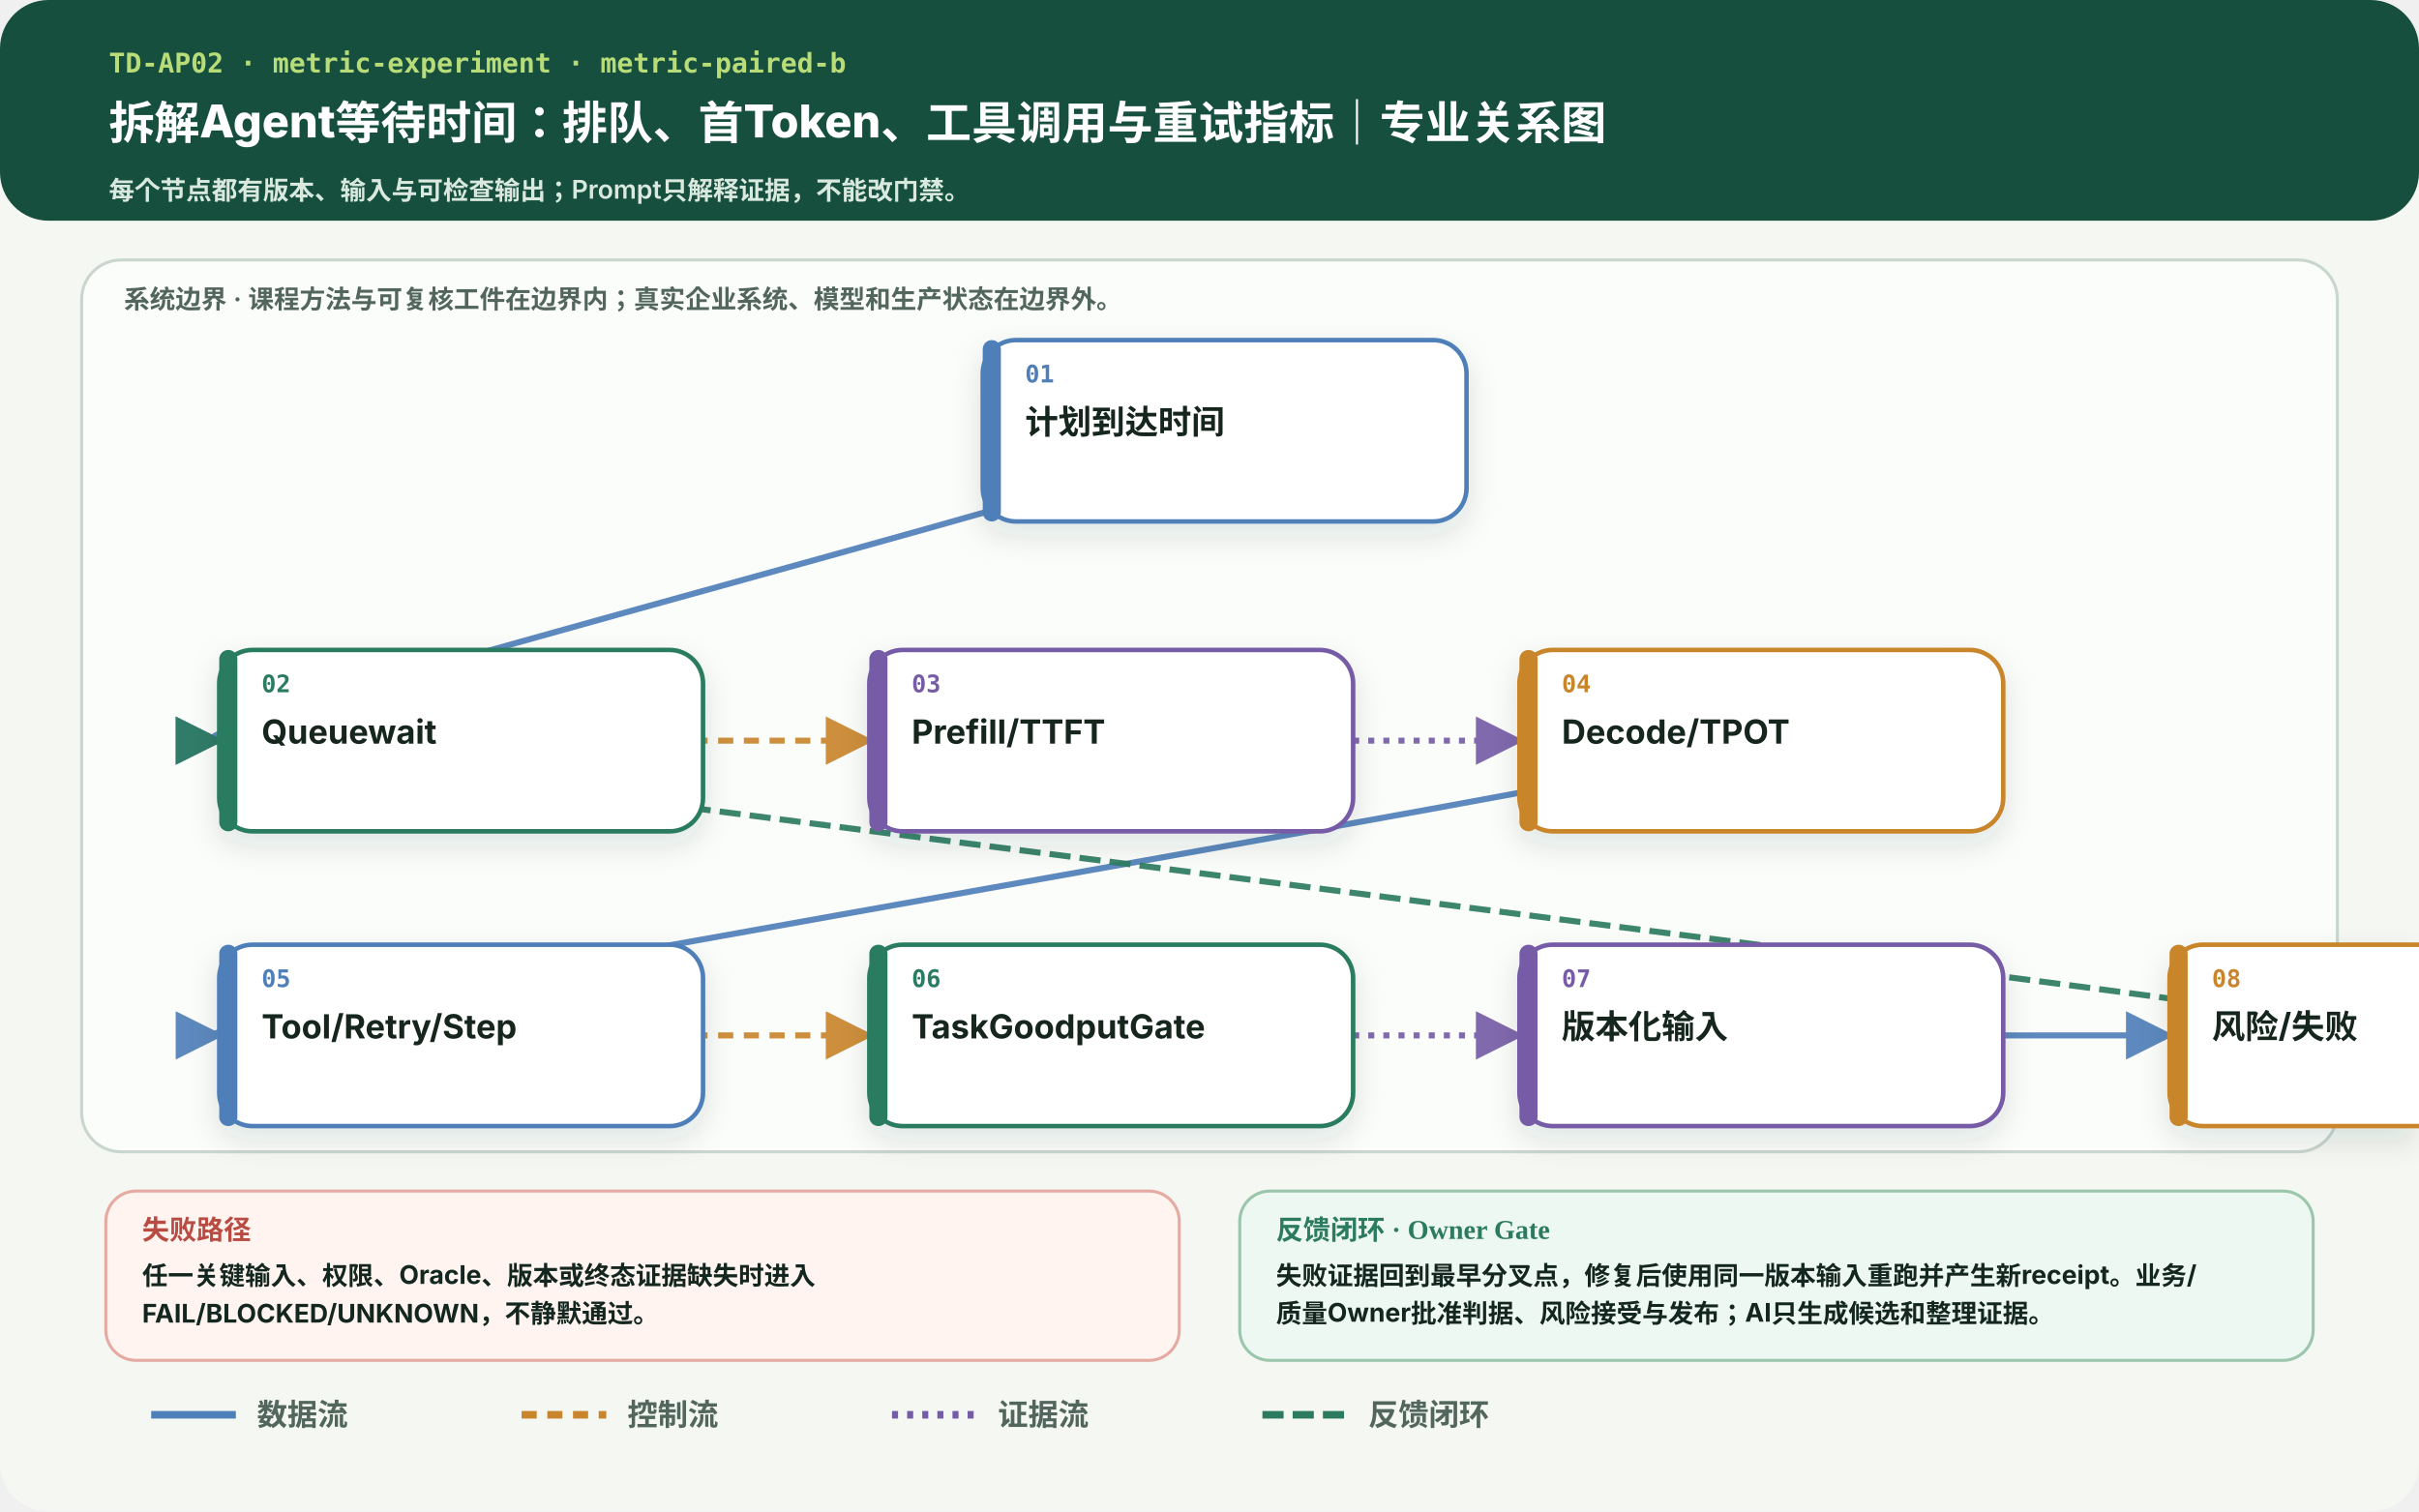
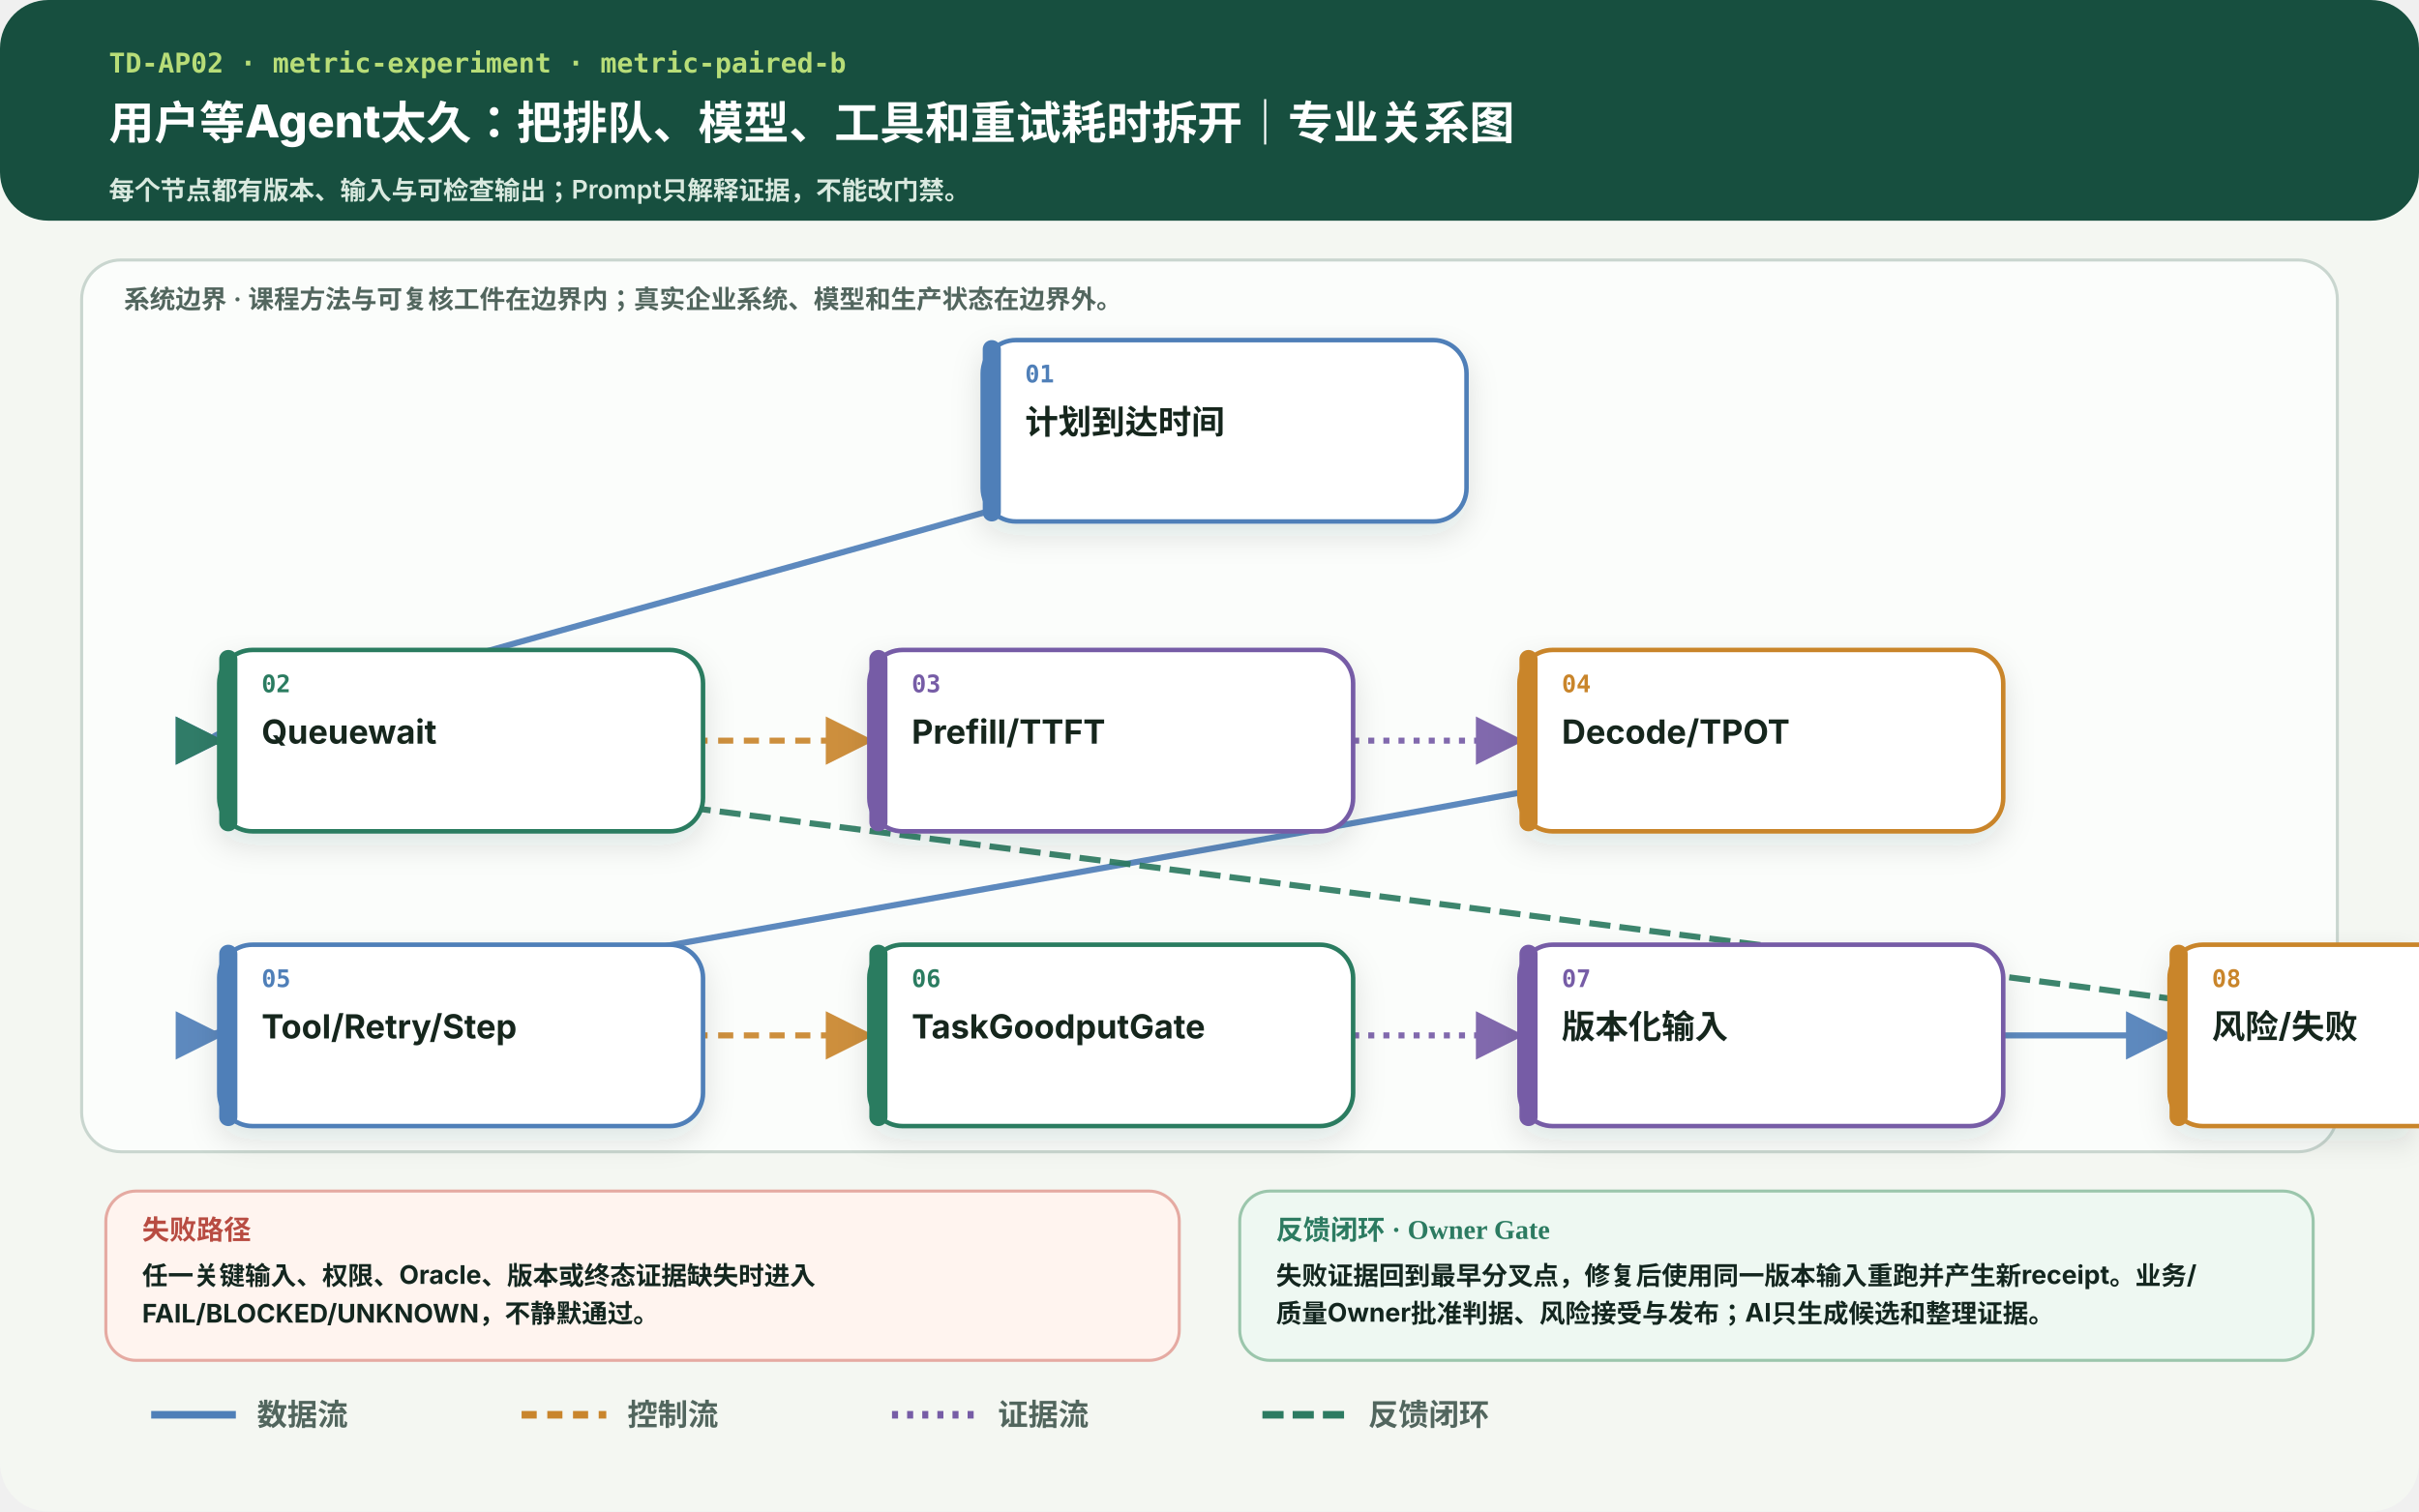
<svg xmlns="http://www.w3.org/2000/svg" role="img" aria-labelledby="title desc" viewBox="0 0 1600 1000" width="1600" height="1000">
  <defs>
    <filter id="shadow" x="-15%" y="-15%" width="130%" height="140%">
      <feDropShadow dx="0" dy="8" stdDeviation="10" flood-color="#173f32" flood-opacity="0.12" />
    </filter>
    <marker id="arrow-data" viewBox="0 0 10 10" refX="9" refY="5" markerWidth="8" markerHeight="8" orient="auto-start-reverse">
      <path d="M 0 0 L 10 5 L 0 10 z" fill="#4f7fb8" />
    </marker>
    <marker id="arrow-control" viewBox="0 0 10 10" refX="9" refY="5" markerWidth="8" markerHeight="8" orient="auto-start-reverse">
      <path d="M 0 0 L 10 5 L 0 10 z" fill="#c9852c" />
    </marker>
    <marker id="arrow-evidence" viewBox="0 0 10 10" refX="9" refY="5" markerWidth="8" markerHeight="8" orient="auto-start-reverse">
      <path d="M 0 0 L 10 5 L 0 10 z" fill="#765ca6" />
    </marker>
    <marker id="arrow-feedback" viewBox="0 0 10 10" refX="9" refY="5" markerWidth="8" markerHeight="8" orient="auto-start-reverse">
      <path d="M 0 0 L 10 5 L 0 10 z" fill="#2c7b61" />
    </marker>
  </defs>
  <rect width="1600" height="1000" rx="32" fill="#f4f7f2" />
  <rect x="0" y="0" width="1600" height="146" rx="32" fill="#174f3f" />
  <text x="72" y="48" font-family="ui-monospace,SFMono-Regular,Menlo,monospace" font-size="18" font-weight="800" fill="#b8dd78">TD-AP02 · metric-experiment · metric-paired-b</text>
-   <text x="72" y="92" text-anchor="start" font-family="-apple-system,BlinkMacSystemFont,'Segoe UI','PingFang SC',sans-serif" font-size="30" font-weight="800" fill="#ffffff">拆解Agent等待时间：排队、首Token、工具调用与重试指标｜专业关系图</text>
+   <text x="72" y="92" text-anchor="start" font-family="-apple-system,BlinkMacSystemFont,'Segoe UI','PingFang SC',sans-serif" font-size="30" font-weight="800" fill="#ffffff">用户等Agent太久：把排队、模型、工具和重试耗时拆开｜专业关系图</text>
  <text x="72" y="132" text-anchor="start" font-family="-apple-system,BlinkMacSystemFont,'Segoe UI','PingFang SC',sans-serif" font-size="17" font-weight="600" fill="#d9e9df">每个节点都有版本、输入与可检查输出；Prompt只解释证据，不能改门禁。</text>
  <rect x="54" y="172" width="1492" height="590" rx="26" fill="#fbfdfb" stroke="#c9d6cf" stroke-width="2" />
  <text x="82" y="204" font-size="17" font-weight="800" fill="#52665e">系统边界 · 课程方法与可复核工件在边界内；真实企业系统、模型和生产状态在边界外。</text>
  <path d="M 810 285 C 885 285, 70 490, 145 490" fill="none" stroke="#4f7fb8" stroke-width="4" stroke-dasharray="" marker-end="url(#arrow-data)" opacity="0.92" />
  <path d="M 305 490 C 380 490, 500 490, 575 490" fill="none" stroke="#c9852c" stroke-width="4" stroke-dasharray="10 7" marker-end="url(#arrow-control)" opacity="0.92" />
  <path d="M 735 490 C 810 490, 930 490, 1005 490" fill="none" stroke="#765ca6" stroke-width="4" stroke-dasharray="4 6" marker-end="url(#arrow-evidence)" opacity="0.92" />
  <path d="M 1165 490 C 1240 490, 70 685, 145 685" fill="none" stroke="#4f7fb8" stroke-width="4" stroke-dasharray="" marker-end="url(#arrow-data)" opacity="0.92" />
  <path d="M 305 685 C 380 685, 500 685, 575 685" fill="none" stroke="#c9852c" stroke-width="4" stroke-dasharray="10 7" marker-end="url(#arrow-control)" opacity="0.92" />
  <path d="M 735 685 C 810 685, 930 685, 1005 685" fill="none" stroke="#765ca6" stroke-width="4" stroke-dasharray="4 6" marker-end="url(#arrow-evidence)" opacity="0.92" />
  <path d="M 1165 685 C 1240 685, 1360 685, 1435 685" fill="none" stroke="#4f7fb8" stroke-width="4" stroke-dasharray="" marker-end="url(#arrow-data)" opacity="0.92" />
  <path d="M 1595 685 C 1670 685, 70 490, 145 490" fill="none" stroke="#2c7b61" stroke-width="4" stroke-dasharray="14 6" marker-end="url(#arrow-feedback)" opacity="0.92" />
  <g filter="url(#shadow)">
    <rect x="650" y="225" width="320" height="120" rx="22" fill="#ffffff" stroke="#4f7fb8" stroke-width="3" />
    <rect x="650" y="225" width="12" height="120" rx="6" fill="#4f7fb8" />
    <text x="678" y="253" font-family="ui-monospace,SFMono-Regular,Menlo,monospace" font-size="16" font-weight="800" fill="#4f7fb8">01</text>
    <text x="678" y="287" text-anchor="start" font-family="-apple-system,BlinkMacSystemFont,'Segoe UI','PingFang SC',sans-serif" font-size="22" font-weight="700" fill="#13261f">计划到达时间</text>
  </g>
  <g filter="url(#shadow)">
    <rect x="145" y="430" width="320" height="120" rx="22" fill="#ffffff" stroke="#2c7b61" stroke-width="3" />
    <rect x="145" y="430" width="12" height="120" rx="6" fill="#2c7b61" />
    <text x="173" y="458" font-family="ui-monospace,SFMono-Regular,Menlo,monospace" font-size="16" font-weight="800" fill="#2c7b61">02</text>
    <text x="173" y="492" text-anchor="start" font-family="-apple-system,BlinkMacSystemFont,'Segoe UI','PingFang SC',sans-serif" font-size="22" font-weight="700" fill="#13261f">Queuewait</text>
  </g>
  <g filter="url(#shadow)">
    <rect x="575" y="430" width="320" height="120" rx="22" fill="#ffffff" stroke="#765ca6" stroke-width="3" />
    <rect x="575" y="430" width="12" height="120" rx="6" fill="#765ca6" />
    <text x="603" y="458" font-family="ui-monospace,SFMono-Regular,Menlo,monospace" font-size="16" font-weight="800" fill="#765ca6">03</text>
    <text x="603" y="492" text-anchor="start" font-family="-apple-system,BlinkMacSystemFont,'Segoe UI','PingFang SC',sans-serif" font-size="22" font-weight="700" fill="#13261f">Prefill/TTFT</text>
  </g>
  <g filter="url(#shadow)">
    <rect x="1005" y="430" width="320" height="120" rx="22" fill="#ffffff" stroke="#c9852c" stroke-width="3" />
    <rect x="1005" y="430" width="12" height="120" rx="6" fill="#c9852c" />
    <text x="1033" y="458" font-family="ui-monospace,SFMono-Regular,Menlo,monospace" font-size="16" font-weight="800" fill="#c9852c">04</text>
    <text x="1033" y="492" text-anchor="start" font-family="-apple-system,BlinkMacSystemFont,'Segoe UI','PingFang SC',sans-serif" font-size="22" font-weight="700" fill="#13261f">Decode/TPOT</text>
  </g>
  <g filter="url(#shadow)">
    <rect x="145" y="625" width="320" height="120" rx="22" fill="#ffffff" stroke="#4f7fb8" stroke-width="3" />
    <rect x="145" y="625" width="12" height="120" rx="6" fill="#4f7fb8" />
    <text x="173" y="653" font-family="ui-monospace,SFMono-Regular,Menlo,monospace" font-size="16" font-weight="800" fill="#4f7fb8">05</text>
    <text x="173" y="687" text-anchor="start" font-family="-apple-system,BlinkMacSystemFont,'Segoe UI','PingFang SC',sans-serif" font-size="22" font-weight="700" fill="#13261f">Tool/Retry/Step</text>
  </g>
  <g filter="url(#shadow)">
    <rect x="575" y="625" width="320" height="120" rx="22" fill="#ffffff" stroke="#2c7b61" stroke-width="3" />
    <rect x="575" y="625" width="12" height="120" rx="6" fill="#2c7b61" />
    <text x="603" y="653" font-family="ui-monospace,SFMono-Regular,Menlo,monospace" font-size="16" font-weight="800" fill="#2c7b61">06</text>
    <text x="603" y="687" text-anchor="start" font-family="-apple-system,BlinkMacSystemFont,'Segoe UI','PingFang SC',sans-serif" font-size="22" font-weight="700" fill="#13261f">TaskGoodputGate</text>
  </g>
  <g filter="url(#shadow)">
    <rect x="1005" y="625" width="320" height="120" rx="22" fill="#ffffff" stroke="#765ca6" stroke-width="3" />
    <rect x="1005" y="625" width="12" height="120" rx="6" fill="#765ca6" />
    <text x="1033" y="653" font-family="ui-monospace,SFMono-Regular,Menlo,monospace" font-size="16" font-weight="800" fill="#765ca6">07</text>
    <text x="1033" y="687" text-anchor="start" font-family="-apple-system,BlinkMacSystemFont,'Segoe UI','PingFang SC',sans-serif" font-size="22" font-weight="700" fill="#13261f">版本化输入</text>
  </g>
  <g filter="url(#shadow)">
    <rect x="1435" y="625" width="320" height="120" rx="22" fill="#ffffff" stroke="#c9852c" stroke-width="3" />
    <rect x="1435" y="625" width="12" height="120" rx="6" fill="#c9852c" />
    <text x="1463" y="653" font-family="ui-monospace,SFMono-Regular,Menlo,monospace" font-size="16" font-weight="800" fill="#c9852c">08</text>
    <text x="1463" y="687" text-anchor="start" font-family="-apple-system,BlinkMacSystemFont,'Segoe UI','PingFang SC',sans-serif" font-size="22" font-weight="700" fill="#13261f">风险/失败</text>
  </g>
  <g transform="translate(70 788)">
    <rect width="710" height="112" rx="20" fill="#fff4ef" stroke="#e5aaa2" stroke-width="2" />
    <text x="24" y="32" font-size="18" font-weight="900" fill="#b84c42">失败路径</text>
    <text x="24" y="62" text-anchor="start" font-family="-apple-system,BlinkMacSystemFont,'Segoe UI','PingFang SC',sans-serif" font-size="17" font-weight="650" fill="#13261f">任一关键输入、权限、Oracle、版本或终态证据缺失时进入</text>
    <text x="24" y="87" text-anchor="start" font-family="-apple-system,BlinkMacSystemFont,'Segoe UI','PingFang SC',sans-serif" font-size="17" font-weight="650" fill="#13261f">FAIL/BLOCKED/UNKNOWN，不静默通过。</text>
  </g>
  <g transform="translate(820 788)">
    <rect width="710" height="112" rx="20" fill="#eef8f2" stroke="#9bc6ac" stroke-width="2" />
    <text x="24" y="32" font-size="18" font-weight="900" fill="#2c7b61">反馈闭环 · Owner Gate</text>
    <text x="24" y="62" text-anchor="start" font-family="-apple-system,BlinkMacSystemFont,'Segoe UI','PingFang SC',sans-serif" font-size="17" font-weight="650" fill="#13261f">失败证据回到最早分叉点，修复后使用同一版本输入重跑并产生新receipt。业务/</text>
    <text x="24" y="87" text-anchor="start" font-family="-apple-system,BlinkMacSystemFont,'Segoe UI','PingFang SC',sans-serif" font-size="17" font-weight="650" fill="#13261f">质量Owner批准判据、风险接受与发布；AI只生成候选和整理证据。</text>
  </g>
  <g transform="translate(100 936)">
    <line x1="0" y1="0" x2="56" y2="0" stroke="#4f7fb8" stroke-width="5" stroke-dasharray="" />
    <text x="70" y="7" font-size="20" font-weight="700" fill="#52665e">数据流</text>
  </g>
  <g transform="translate(345 936)">
    <line x1="0" y1="0" x2="56" y2="0" stroke="#c9852c" stroke-width="5" stroke-dasharray="10 7" />
    <text x="70" y="7" font-size="20" font-weight="700" fill="#52665e">控制流</text>
  </g>
  <g transform="translate(590 936)">
    <line x1="0" y1="0" x2="56" y2="0" stroke="#765ca6" stroke-width="5" stroke-dasharray="4 6" />
    <text x="70" y="7" font-size="20" font-weight="700" fill="#52665e">证据流</text>
  </g>
  <g transform="translate(835 936)">
    <line x1="0" y1="0" x2="56" y2="0" stroke="#2c7b61" stroke-width="5" stroke-dasharray="14 6" />
    <text x="70" y="7" font-size="20" font-weight="700" fill="#52665e">反馈闭环</text>
  </g>
</svg>
